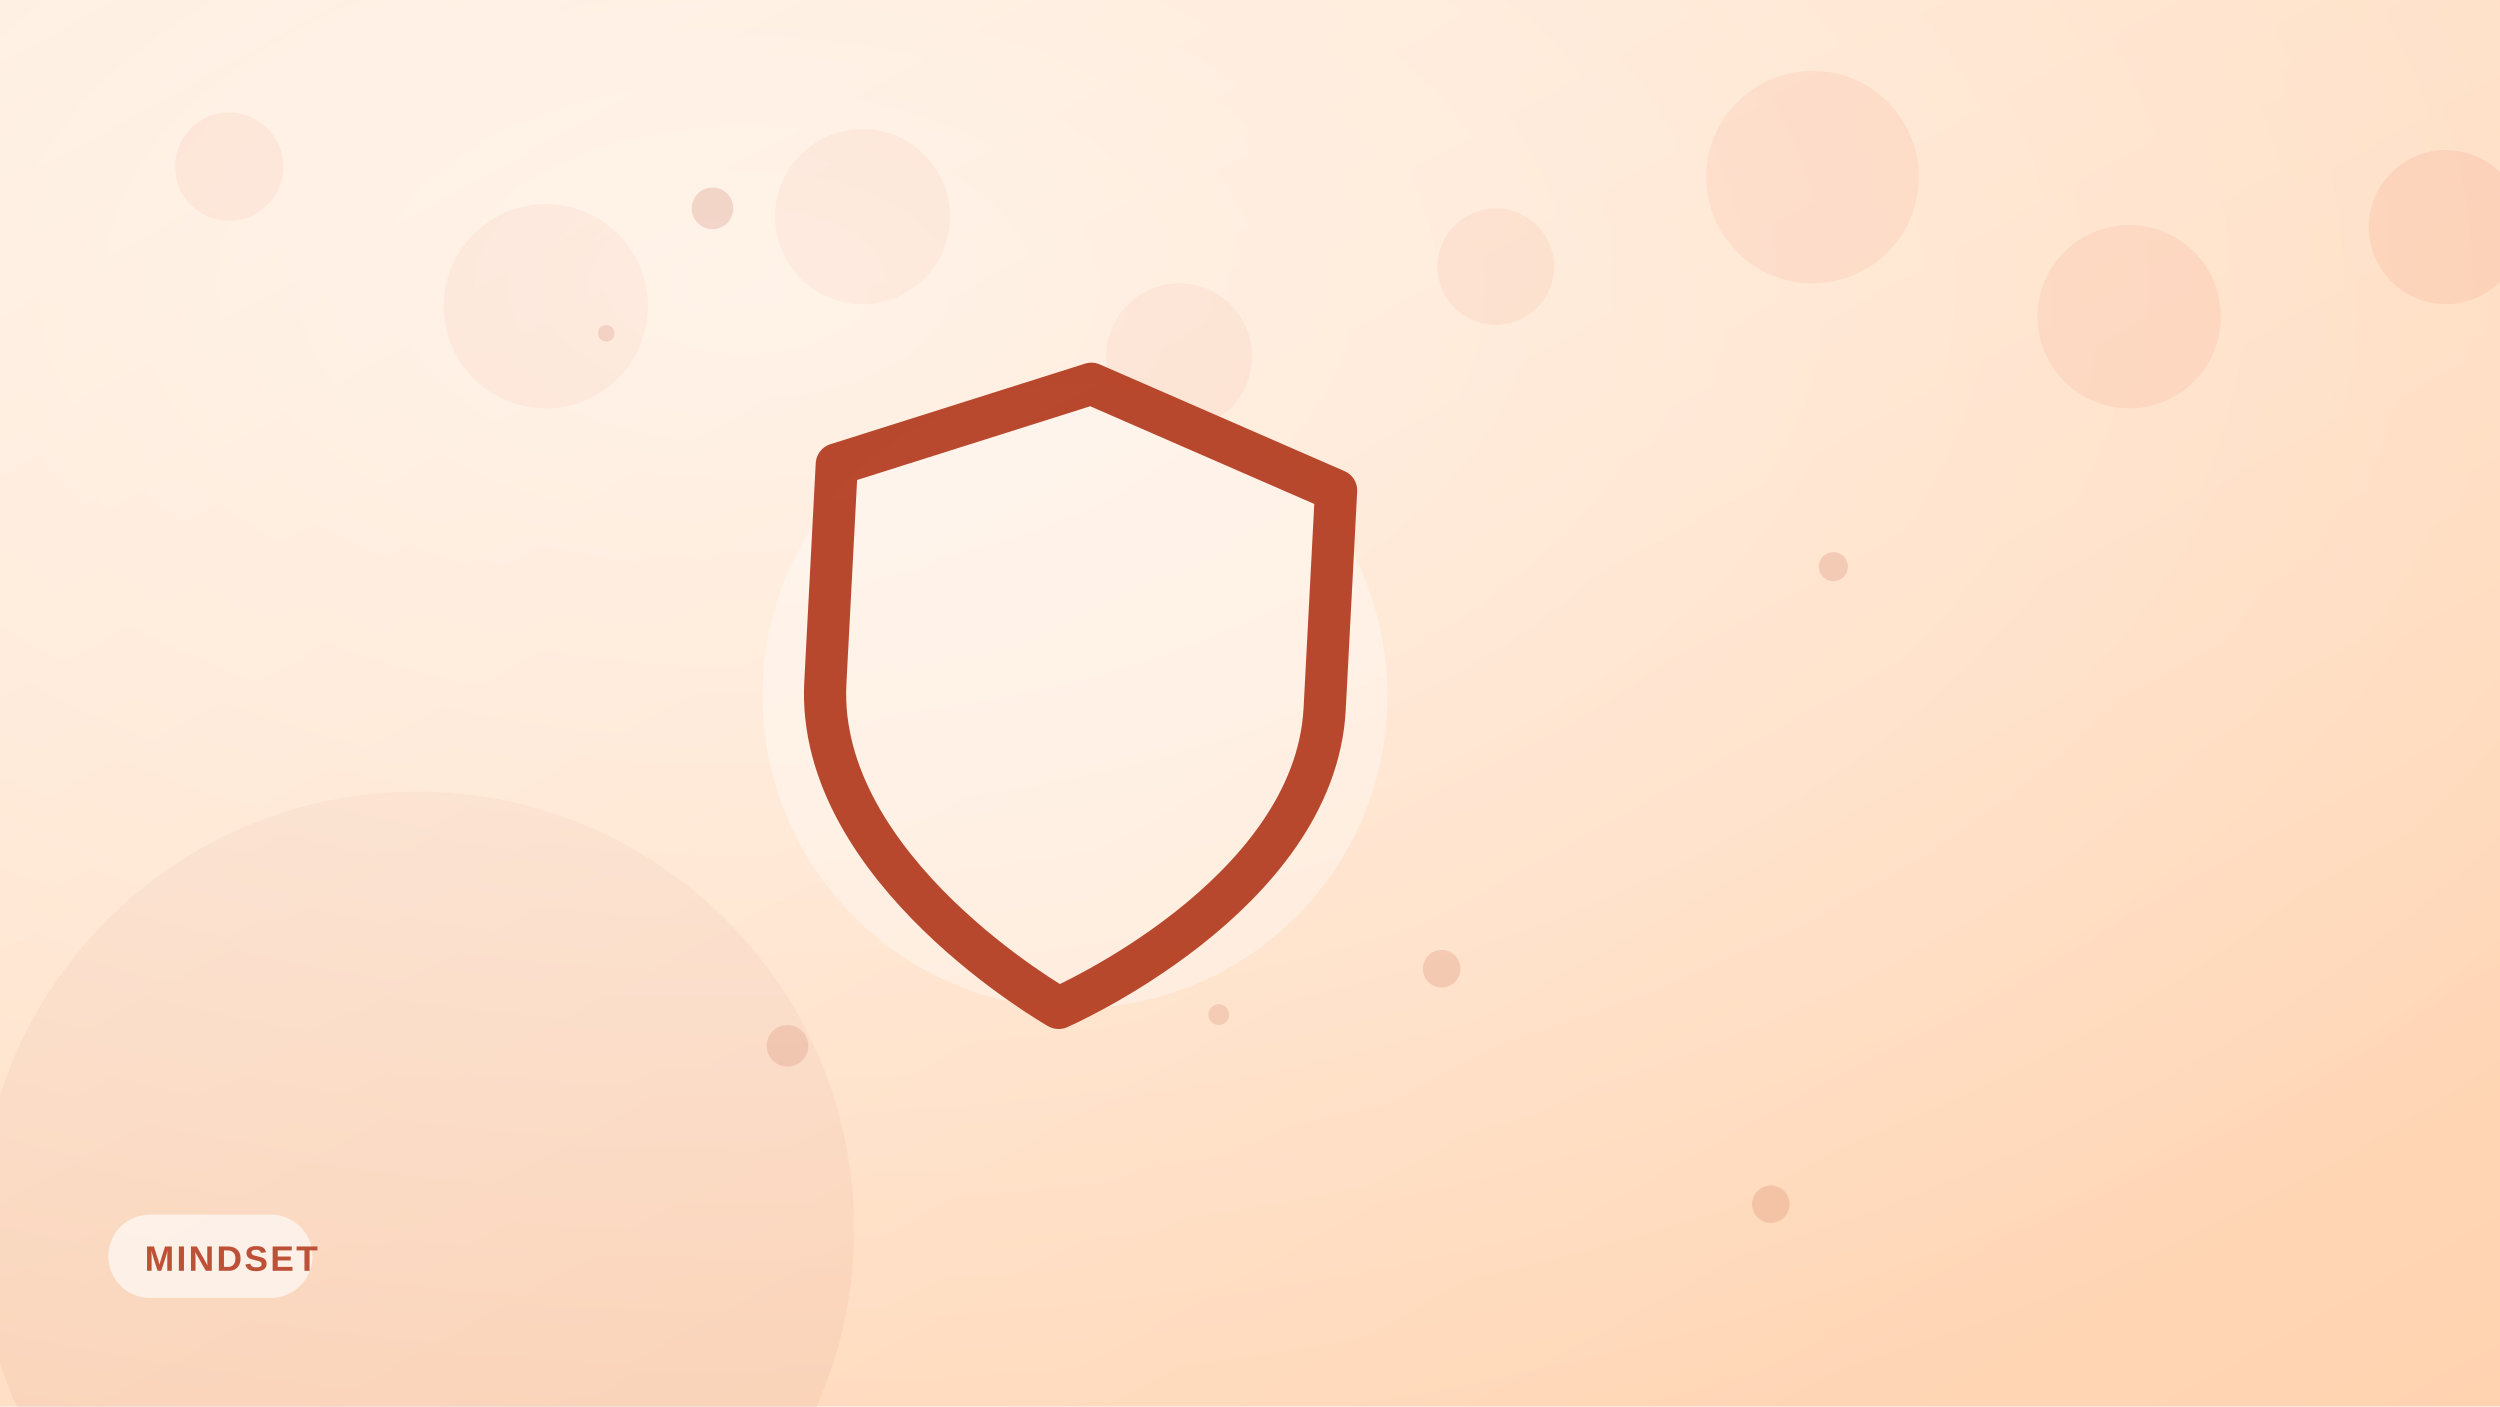
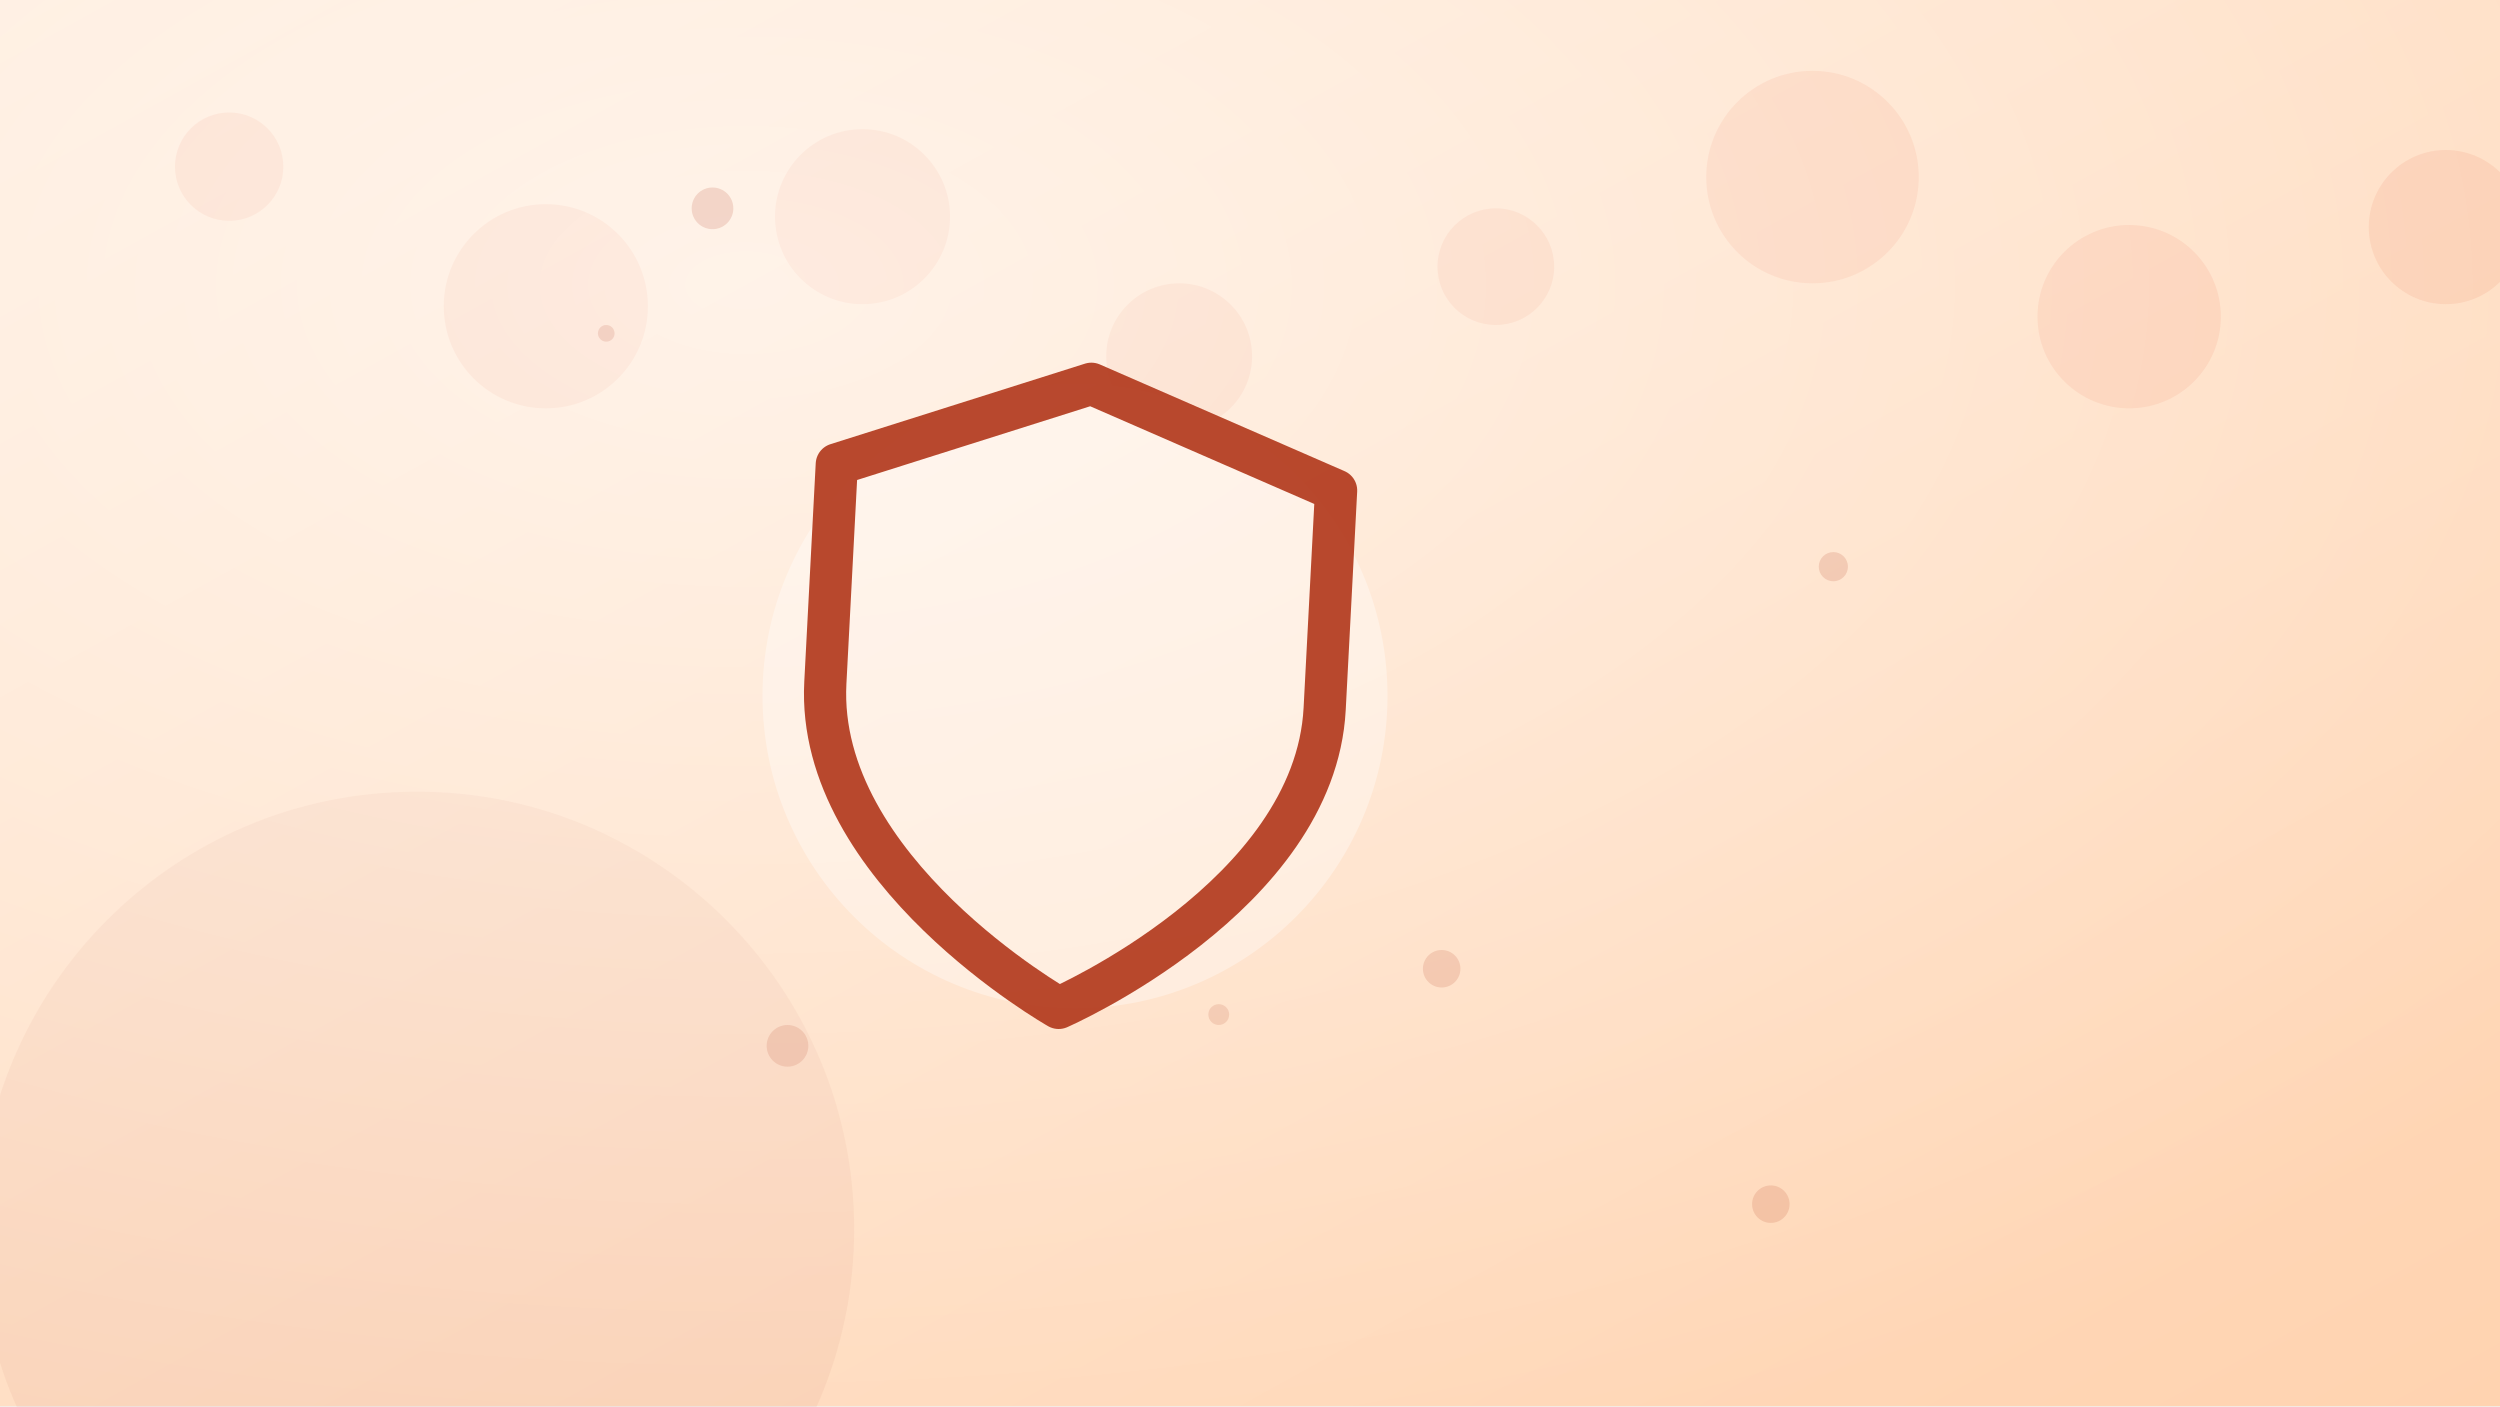
<svg xmlns="http://www.w3.org/2000/svg" viewBox="0 0 1200 675" width="1200" height="675" role="img" aria-label="Mindset">
  <defs>
    <linearGradient id="g02eb79" x1="0" y1="0" x2="1" y2="1">
      <stop offset="0" stop-color="#FFE9D6" />
      <stop offset="1" stop-color="#FFD3B0" />
    </linearGradient>
    <radialGradient id="g02eb79h" cx=".3" cy=".2" r=".9">
      <stop offset="0" stop-color="#FFFFFF" stop-opacity=".55" />
      <stop offset="1" stop-color="#FFFFFF" stop-opacity="0" />
    </radialGradient>
  </defs>
  <rect width="1200" height="675" fill="url(#g02eb79)" />
  <circle cx="110" cy="80" r="26" fill="#E9633F" opacity=".13" />
  <circle cx="262" cy="147" r="49" fill="#E9633F" opacity=".13" />
  <circle cx="414" cy="104" r="42" fill="#E9633F" opacity=".13" />
  <circle cx="566" cy="171" r="35" fill="#E9633F" opacity=".13" />
  <circle cx="718" cy="128" r="28" fill="#E9633F" opacity=".13" />
  <circle cx="870" cy="85" r="51" fill="#E9633F" opacity=".13" />
  <circle cx="1022" cy="152" r="44" fill="#E9633F" opacity=".13" />
  <circle cx="1174" cy="109" r="37" fill="#E9633F" opacity=".13" />
  <circle cx="200" cy="590" r="210" fill="#B23A1E" opacity=".06" />
  <rect width="1200" height="675" fill="url(#g02eb79h)" />
  <circle cx="291" cy="160" r="4" fill="#B23A1E" opacity=".14" />
  <circle cx="850" cy="578" r="9" fill="#B23A1E" opacity=".15" />
  <circle cx="880" cy="272" r="7" fill="#B23A1E" opacity=".16" />
  <circle cx="378" cy="502" r="10" fill="#B23A1E" opacity=".14" />
  <circle cx="692" cy="465" r="9" fill="#B23A1E" opacity=".15" />
  <circle cx="342" cy="100" r="10" fill="#B23A1E" opacity=".16" />
  <circle cx="585" cy="487" r="5" fill="#B23A1E" opacity=".14" />
  <circle cx="516" cy="334" r="150" fill="#FFFFFF" opacity=".34" />
  <g transform="translate(516,334) rotate(3) scale(15)">
    <g transform="translate(-12,-12)" fill="none" stroke="#B23A1E" stroke-opacity=".92" stroke-width="1.35" stroke-linecap="round" stroke-linejoin="round">
      <path d="M12 22s8-4 8-10V5l-8-3-8 3v7c0 6 8 10 8 10z" />
    </g>
  </g>
-   <g opacity=".85">
-     <rect x="52" y="583" width="98" height="40" rx="20" fill="#FFFFFF" opacity=".72" />
-     <text x="111" y="610" text-anchor="middle" font-family="Instrument Sans,Arial,sans-serif" font-size="17" font-weight="700" letter-spacing="1.1" fill="#B23A1E">MINDSET</text>
-   </g>
</svg>
